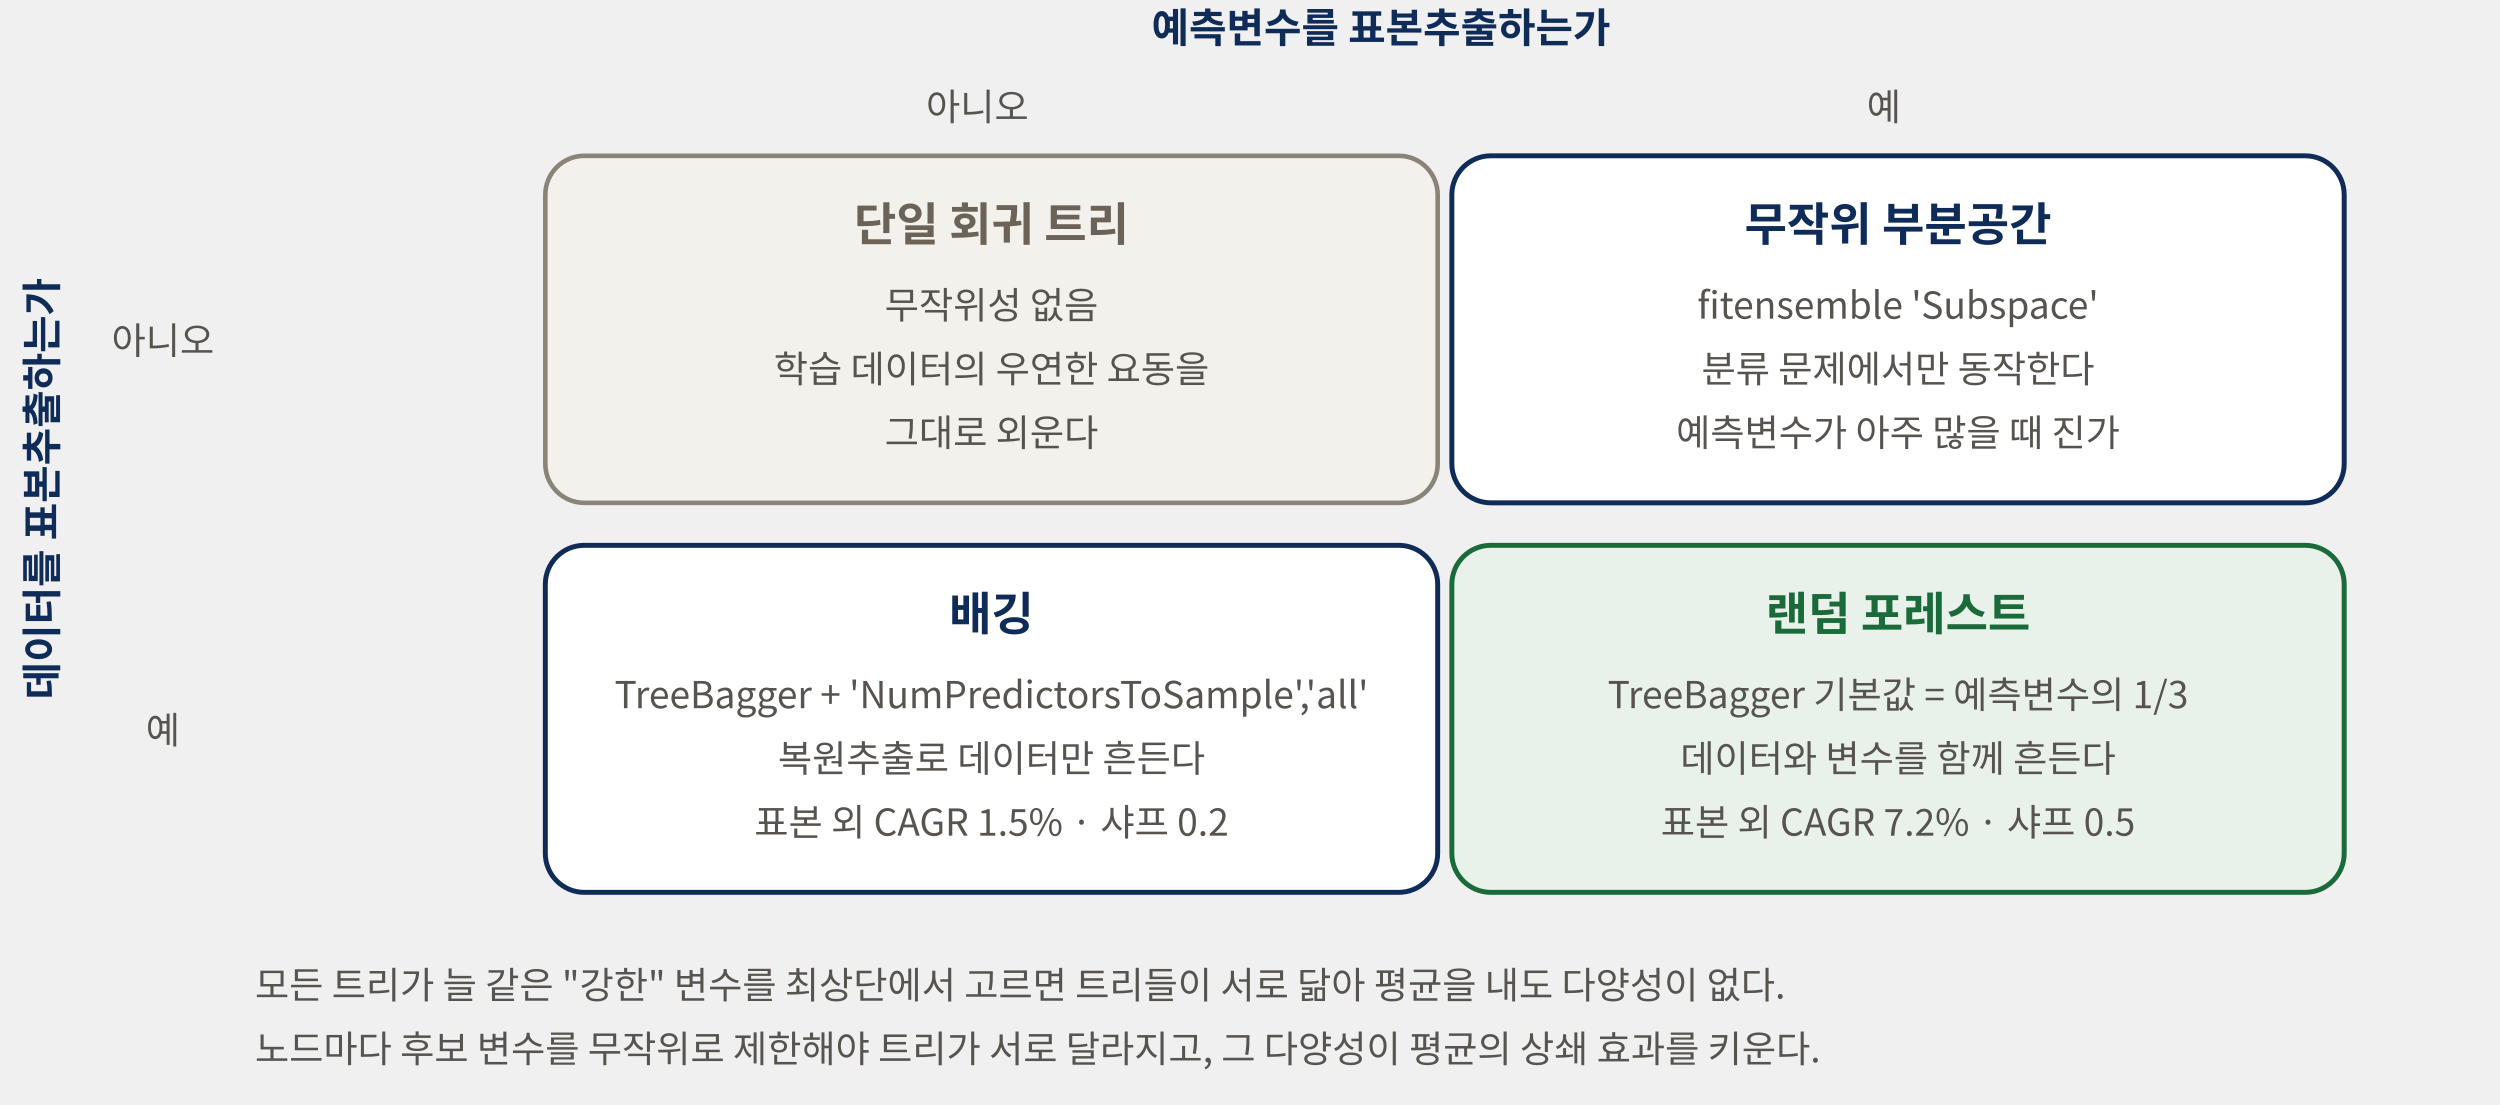
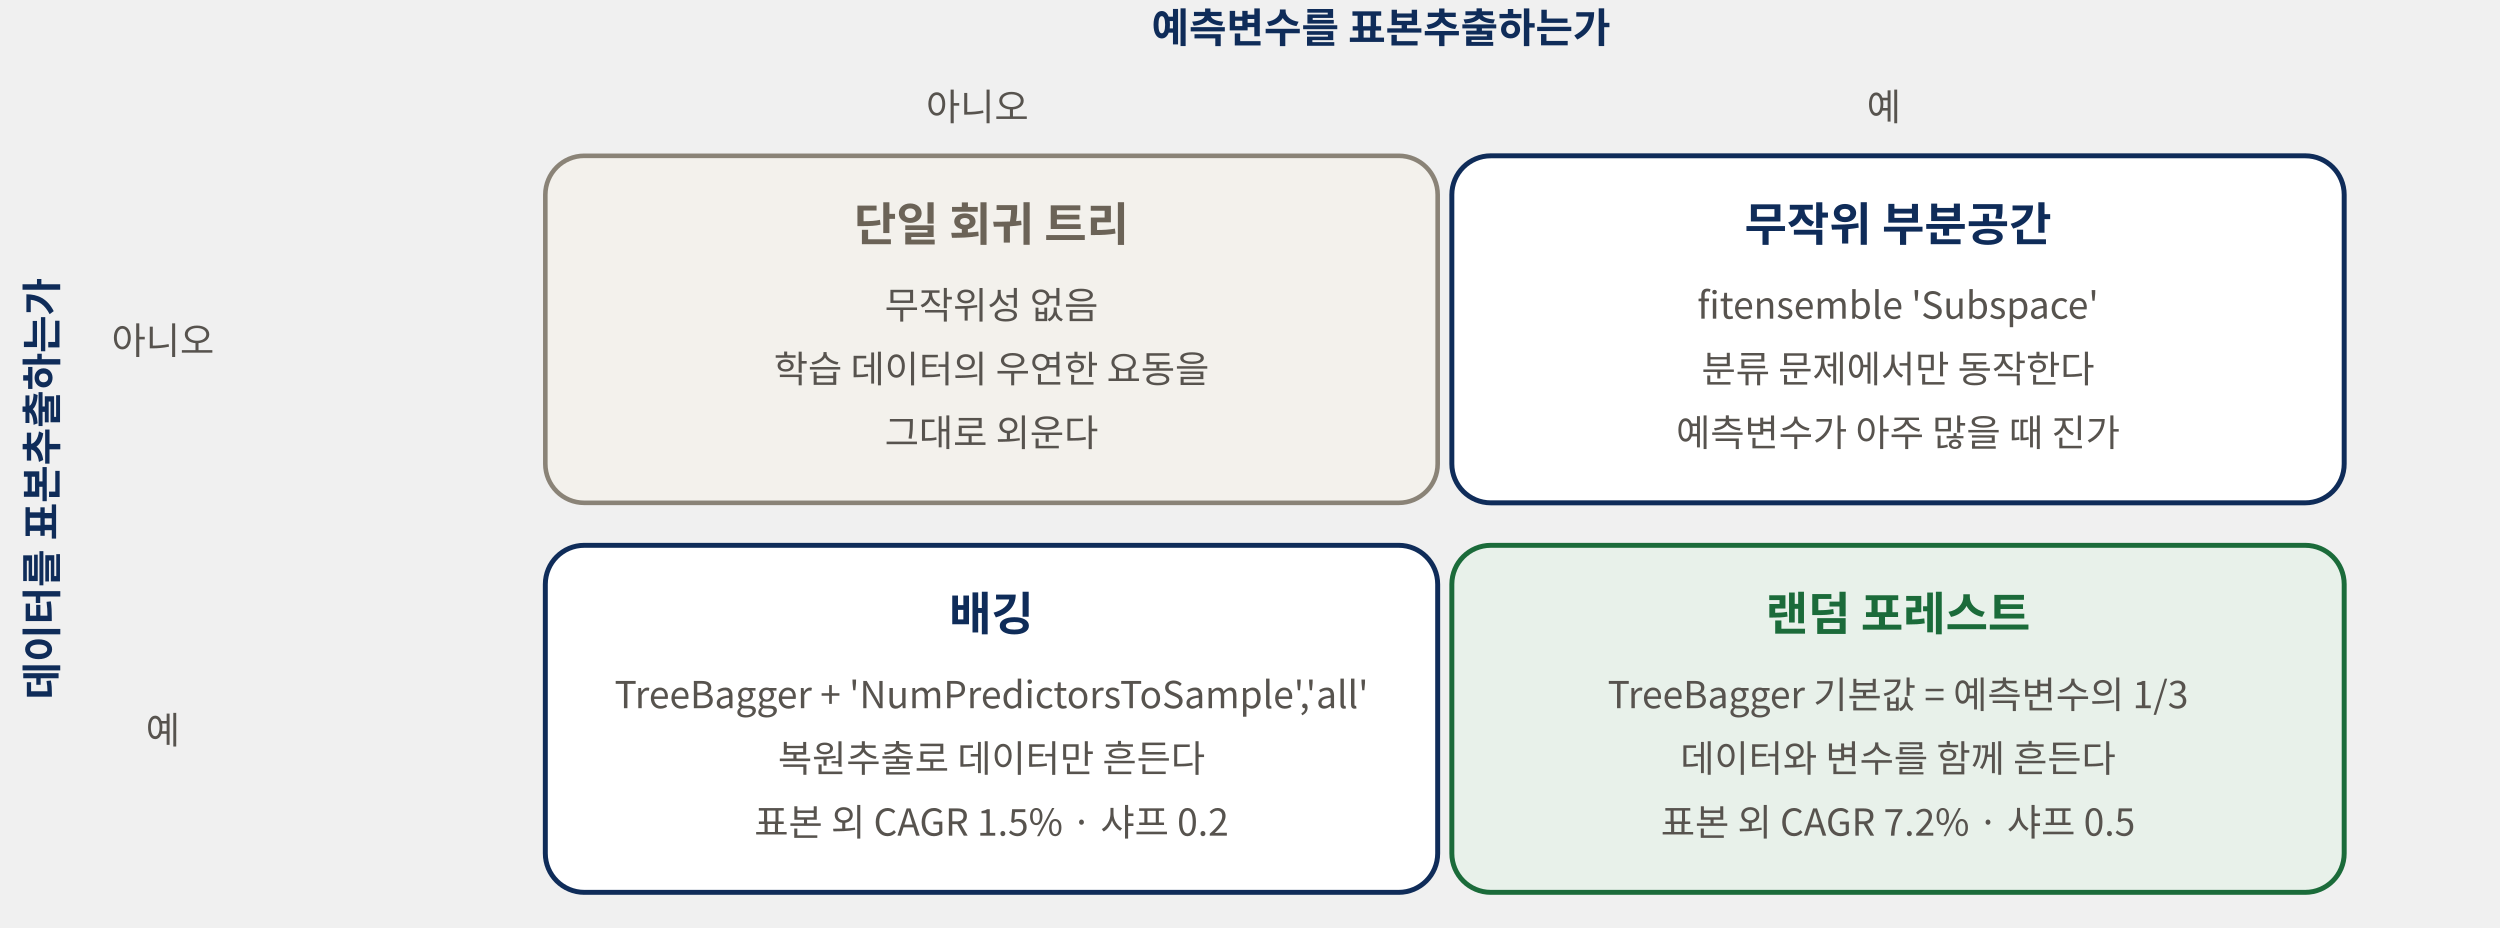
- <svg xmlns="http://www.w3.org/2000/svg" viewBox="14 12 706 312" font-family="Noto Sans CJK KR,Apple SD Gothic Neo,Malgun Gothic,Noto Sans KR,NanumGothic,Inter,system-ui,sans-serif" role="img">
+ <svg xmlns="http://www.w3.org/2000/svg" viewBox="14 12 706 262" font-family="Noto Sans CJK KR,Apple SD Gothic Neo,Malgun Gothic,Noto Sans KR,NanumGothic,Inter,system-ui,sans-serif" role="img">
  <defs>
    <marker id="ah" markerWidth="9" markerHeight="9" refX="7" refY="3" orient="auto">
      <path d="M0,0 L7,3 L0,6 Z" fill="#0F2C59" />
    </marker>
    <marker id="ahr" markerWidth="9" markerHeight="9" refX="7" refY="3" orient="auto">
      <path d="M0,0 L7,3 L0,6 Z" fill="#A3341F" />
    </marker>
    <marker id="ahg" markerWidth="9" markerHeight="9" refX="7" refY="3" orient="auto">
      <path d="M0,0 L7,3 L0,6 Z" fill="#1B6B3A" />
    </marker>
    <style>
      .t{fill:#0F0F10;font-size:13px;font-weight:700;text-anchor:middle}
      .tl{fill:#0F0F10;font-size:12.5px;font-weight:700;text-anchor:start}
      .s{fill:#57534E;font-size:10.5px;text-anchor:middle}
      .sl{fill:#57534E;font-size:10.5px;text-anchor:start}
      .sr{fill:#57534E;font-size:10.5px;text-anchor:end}
      .lab{fill:#0F2C59;font-size:11.5px;font-weight:700;text-anchor:middle}
      .labl{fill:#0F2C59;font-size:11.5px;font-weight:700;text-anchor:start}
      .box{fill:#fff;stroke:#0F2C59;stroke-width:1.4}
      .key{fill:#0F2C59;stroke:#0F2C59}
      .tk{fill:#fff;font-size:13px;font-weight:700;text-anchor:middle}
      .sk{fill:#C7D2E6;font-size:10.5px;text-anchor:middle}
      .good{fill:#E8F1EA;stroke:#1B6B3A;stroke-width:1.4}
      .goodt{fill:#1B6B3A;font-size:11px;font-weight:700;text-anchor:middle}
      .warn{fill:#FBEFEA;stroke:#A3341F;stroke-width:1.4}
      .warnt{fill:#A3341F;font-size:11px;font-weight:700;text-anchor:middle}
      .muted{fill:#F3F1EC;stroke:#8A8377;stroke-width:1.3}
      .mutedt{fill:#6B6357;font-size:10.5px;font-weight:700;text-anchor:middle}
      .a{stroke:#0F2C59;stroke-width:1.4;fill:none;marker-end:url(#ah)}
      .ar{stroke:#A3341F;stroke-width:1.4;fill:none;marker-end:url(#ahr)}
      .ag{stroke:#1B6B3A;stroke-width:1.4;fill:none;marker-end:url(#ahg)}
      .plain{stroke:#0F2C59;stroke-width:1.3;fill:none}
      .axis{stroke:#8A8377;stroke-width:1.1;fill:none}
      .grid{stroke:#E7E5E4;stroke-width:1;fill:none}
      .ln{stroke:#0F2C59;stroke-width:2.2;fill:none;stroke-linejoin:round;stroke-linecap:round}
      .lnr{stroke:#A3341F;stroke-width:2.2;fill:none;stroke-linejoin:round;stroke-linecap:round}
      .lng{stroke:#1B6B3A;stroke-width:2.2;fill:none;stroke-linejoin:round;stroke-linecap:round}
      .lnthin{stroke:#9AA9C4;stroke-width:1.1;fill:none;stroke-linejoin:round}
      .dash{stroke:#8A8377;stroke-width:1.2;fill:none;stroke-dasharray:5 4}
      .band{fill:#0F2C59;opacity:.07}
      .bandr{fill:#A3341F;opacity:.09}
      .edge{fill:none;stroke:#0F2C59;stroke-width:1.3}
      .halo{paint-order:stroke fill;stroke:#FAFAF9;stroke-width:3.5px;stroke-linejoin:round}
    </style>
  </defs>
  <text class="lab" x="404" y="24">예측변수를 표본추출하는가</text>
  <text class="lab" x="30" y="150" transform="rotate(-90 30 150)">데이터를 표본추출하는가</text>
  <text class="s" x="290" y="46">아니오</text>
  <text class="s" x="546" y="46">예</text>
  <text class="s" x="60" y="112">아니오</text>
  <text class="s" x="60" y="222">예</text>
  <rect class="muted" x="168" y="56" width="252" height="98" rx="11" />
  <text class="mutedt" x="294" y="80" style="font-size:13px">단일 회귀 트리</text>
  <text class="s" x="294" y="102">무작위성 없음</text>
  <text class="s" x="294" y="120">학습 데이터의 우연한 요동을</text>
  <text class="s" x="294" y="138">그대로 외운다</text>
  <rect class="box" x="424" y="56" width="252" height="98" rx="11" />
  <text class="lab" x="550" y="80" style="font-size:13px">무작위 부분공간</text>
  <text class="s" x="550" y="102">fitensemble 'Subspace'</text>
  <text class="s" x="550" y="120">분류 문제에서만 동작한다</text>
  <text class="s" x="550" y="138">예측변수가 아주 많을 때 진가</text>
  <rect class="box" x="168" y="166" width="252" height="98" rx="11" />
  <text class="lab" x="294" y="190" style="font-size:13px">배깅</text>
  <text class="s" x="294" y="212">TreeBagger + 'NumPredictorsToSample','all'</text>
  <text class="s" x="294" y="230">복원추출로 데이터만 흔든다</text>
  <text class="s" x="294" y="248">표본 외 CAGR 1.5% · 샤프 0.2</text>
  <rect class="good" x="424" y="166" width="252" height="98" rx="11" />
  <text class="goodt" x="550" y="190" style="font-size:13px">랜덤 포레스트</text>
  <text class="s" x="550" y="212">TreeBagger 기본값 = 예측변수의 1/3</text>
  <text class="s" x="550" y="230">데이터와 변수를 함께 흔든다</text>
  <text class="s" x="550" y="248">표본 외 CAGR 7.2% · 샤프 0.5</text>
-   <text class="sl" x="86" y="294">모든 트리가 늘 같은 "강한" 변수를 최상단에서 고르면 트리들이 서로 닮아 평균을 내도 다양성이 없다.</text>
-   <text class="sl" x="86" y="312">노드마다 후보 변수를 무작위로 제한해야 트리가 서로 달라지고, 그 다양성이 평균의 상쇄 효과를 키운다.</text>
</svg>
